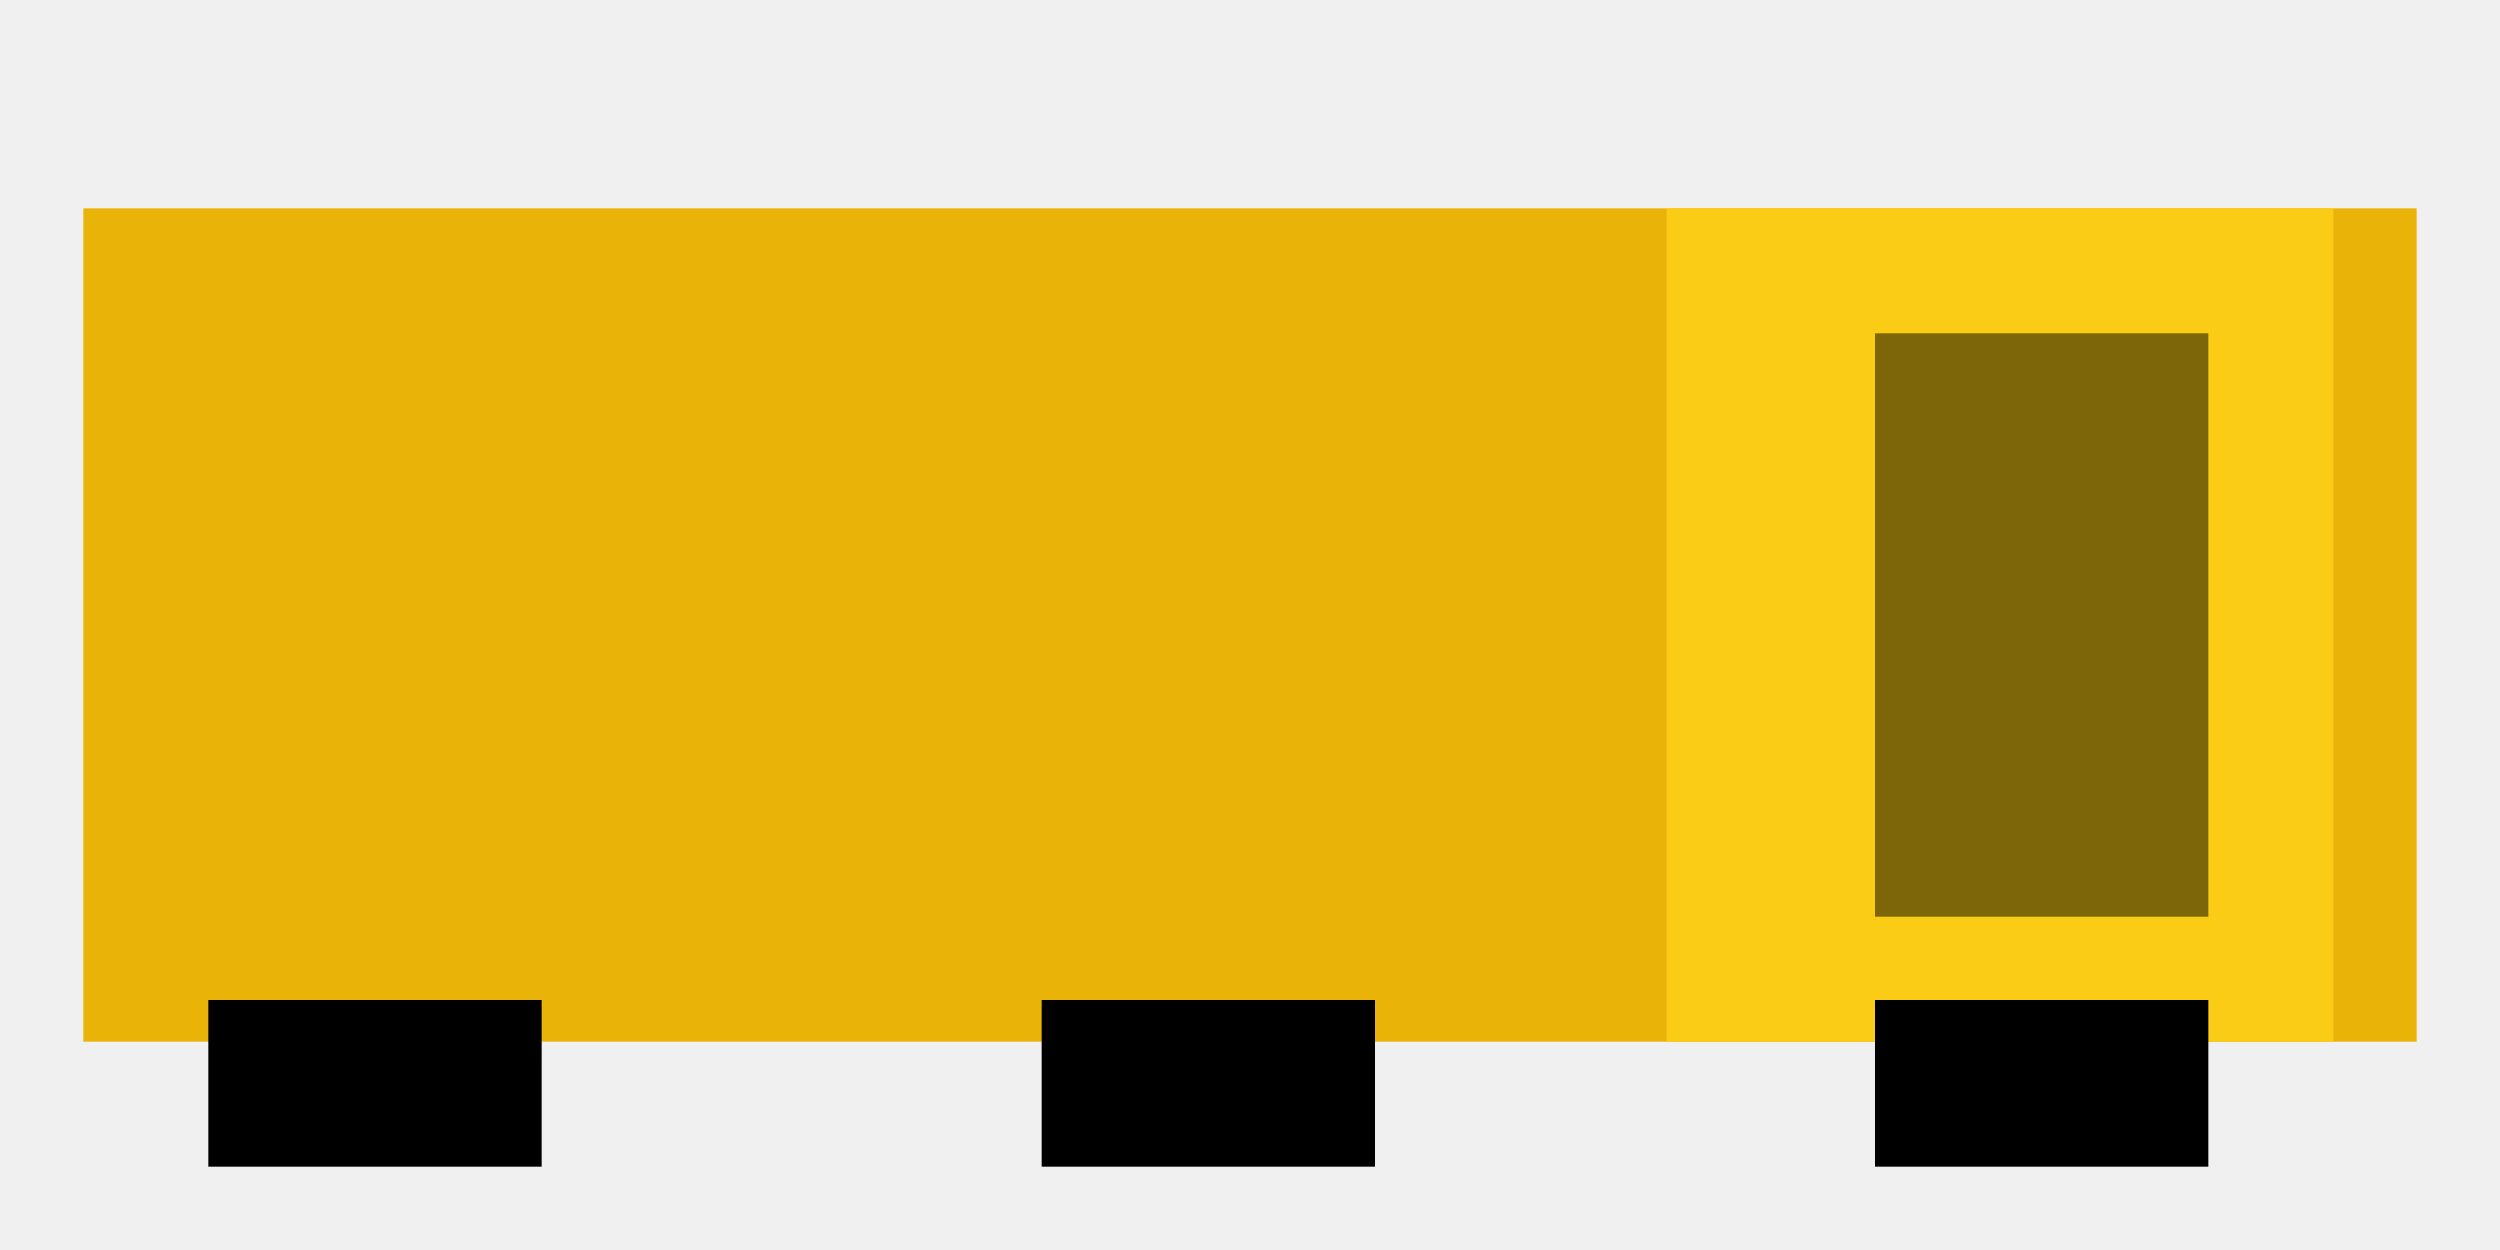
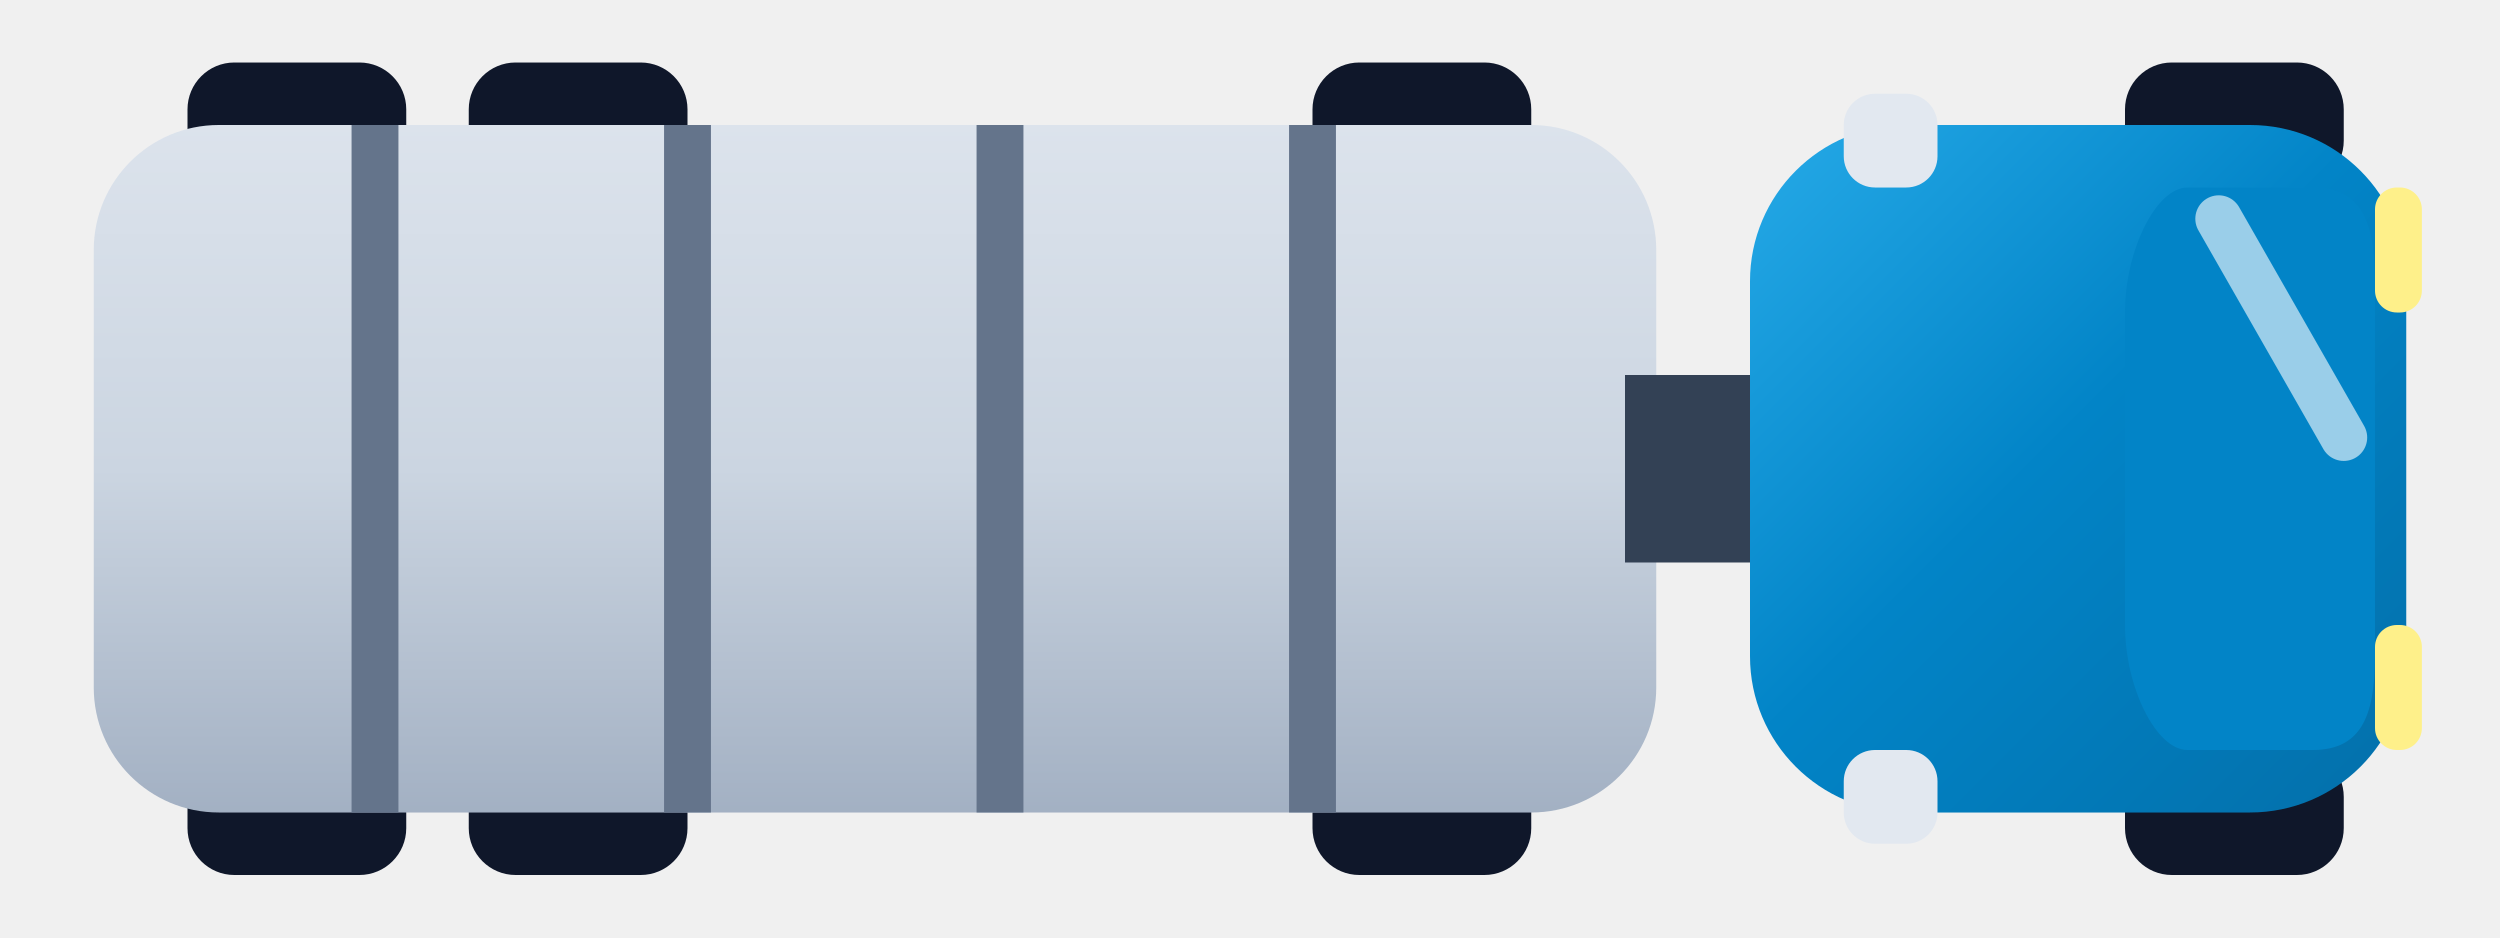
- <svg xmlns="http://www.w3.org/2000/svg" width="60" height="30" viewBox="0 0 60 30">
-   <rect x="2" y="5" width="56" height="20" fill="#eab308" />
-   <rect x="40" y="5" width="16" height="20" fill="#facc15" />
-   <rect x="45" y="8" width="8" height="14" fill="#000" opacity="0.5" />
-   <rect x="5" y="24" width="8" height="4" fill="#000" />
-   <rect x="25" y="24" width="8" height="4" fill="#000" />
-   <rect x="45" y="24" width="8" height="4" fill="#000" />
+ <svg xmlns="http://www.w3.org/2000/svg" width="80" height="30" viewBox="0 0 80 30" fill="none">
+   <defs>
+     <linearGradient id="truckCab" x1="50" y1="0" x2="80" y2="30" gradientUnits="userSpaceOnUse">
+       <stop offset="0%" stop-color="#38BDF8" />
+       <stop offset="50%" stop-color="#0284C7" />
+       <stop offset="100%" stop-color="#0369A1" />
+     </linearGradient>
+     <linearGradient id="trailerBed" x1="0" y1="0" x2="0" y2="30" gradientUnits="userSpaceOnUse">
+       <stop offset="0%" stop-color="#E2E8F0" />
+       <stop offset="50%" stop-color="#CBD5E1" />
+       <stop offset="100%" stop-color="#94A3B8" />
+     </linearGradient>
+   </defs>
+   <rect x="6" y="2" width="7" height="4" rx="1.5" fill="#0F172A" />
+   <rect x="15" y="2" width="7" height="4" rx="1.5" fill="#0F172A" />
+   <rect x="42" y="2" width="7" height="4" rx="1.5" fill="#0F172A" />
+   <rect x="68" y="2" width="7" height="4" rx="1.5" fill="#0F172A" />
+   <rect x="6" y="24" width="7" height="4" rx="1.5" fill="#0F172A" />
+   <rect x="15" y="24" width="7" height="4" rx="1.5" fill="#0F172A" />
+   <rect x="42" y="24" width="7" height="4" rx="1.5" fill="#0F172A" />
+   <rect x="68" y="24" width="7" height="4" rx="1.5" fill="#0F172A" />
+   <rect x="3" y="4" width="50" height="22" rx="4" fill="url(#trailerBed)" />
+   <line x1="12" y1="4" x2="12" y2="26" stroke="#64748B" stroke-width="1.5" />
+   <line x1="22" y1="4" x2="22" y2="26" stroke="#64748B" stroke-width="1.5" />
+   <line x1="32" y1="4" x2="32" y2="26" stroke="#64748B" stroke-width="1.5" />
+   <line x1="42" y1="4" x2="42" y2="26" stroke="#64748B" stroke-width="1.5" />
+   <rect x="52" y="12" width="5" height="6" fill="#334155" />
+   <rect x="56" y="4" width="21" height="22" rx="5" fill="url(#truckCab)" />
+   <path d="M70 6 H74 C75.5 6 76 7 76 9 V21 C76 23 75.5 24 74 24 H70 C69 24 68 22 68 20 V10 C68 8 69 6 70 6 Z" fill="#0284C7" />
+   <path d="M71 7 L75 14" stroke="#FFFFFF" stroke-width="1.5" stroke-linecap="round" opacity="0.6" />
+   <rect x="59" y="3" width="3" height="3" rx="1" fill="#E2E8F0" />
+   <rect x="59" y="24" width="3" height="3" rx="1" fill="#E2E8F0" />
+   <rect x="76" y="6" width="1.5" height="4" rx="0.7" fill="#FEF08A" />
+   <rect x="76" y="20" width="1.5" height="4" rx="0.7" fill="#FEF08A" />
</svg>
